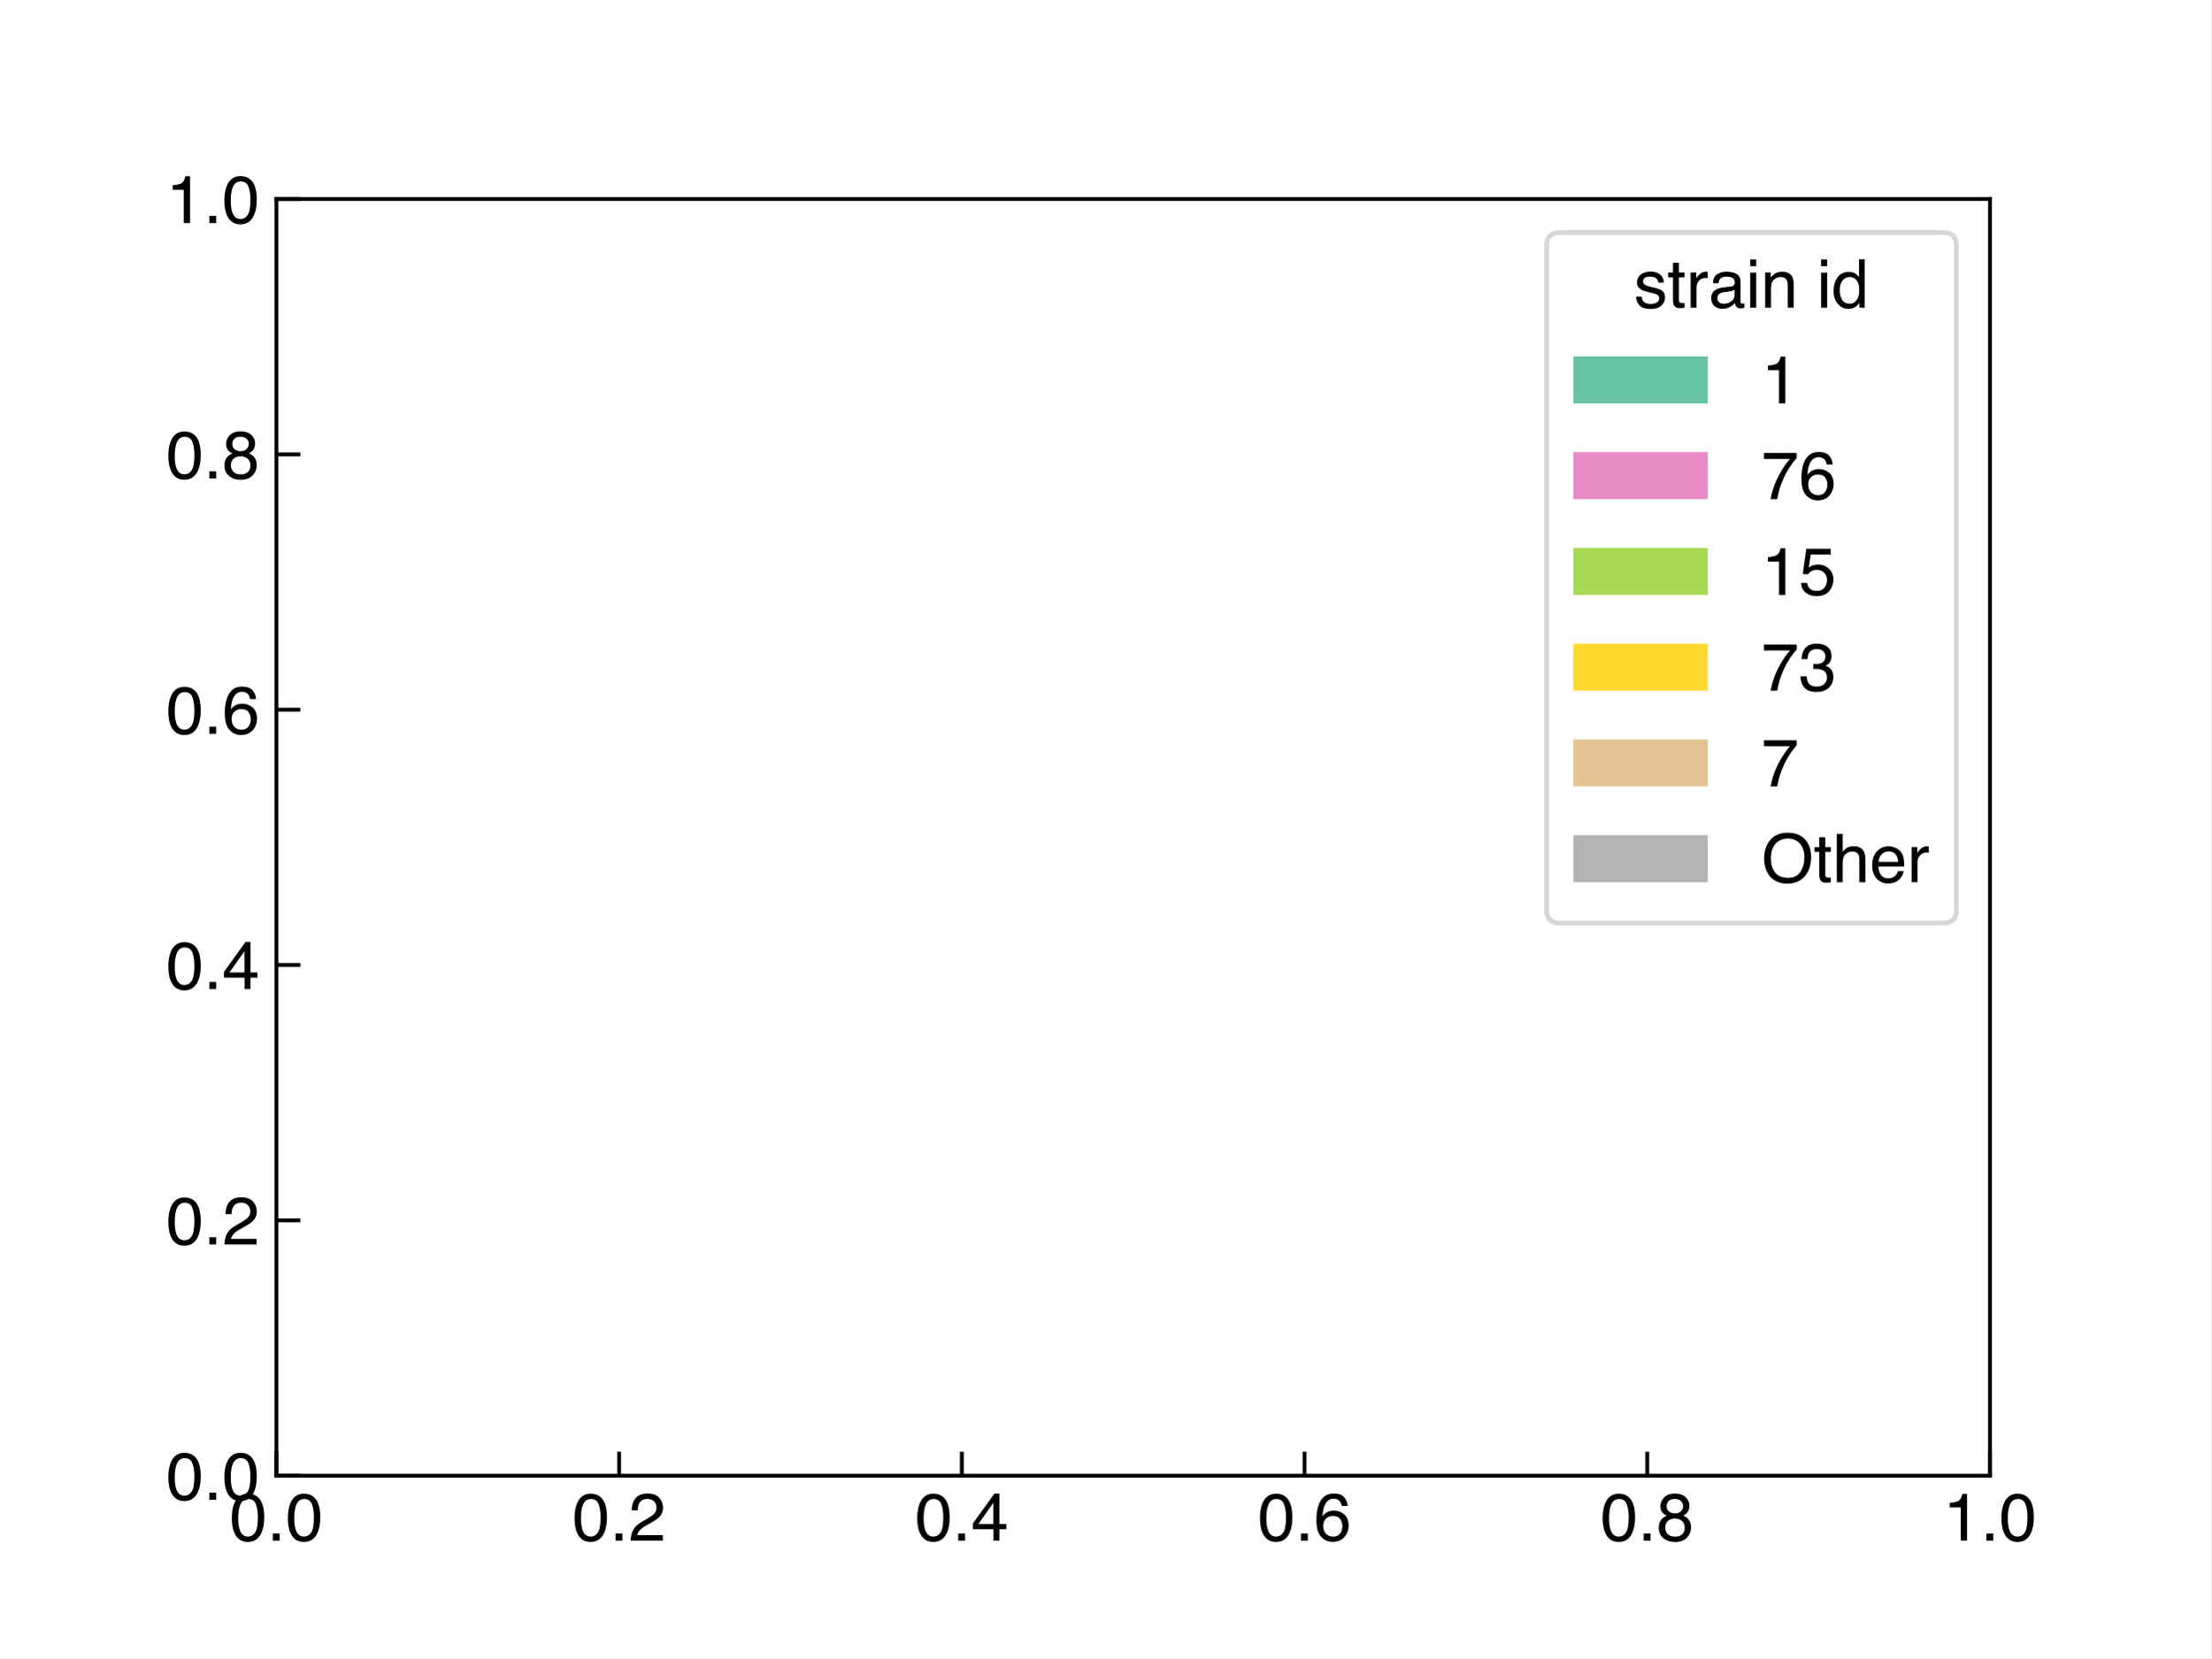
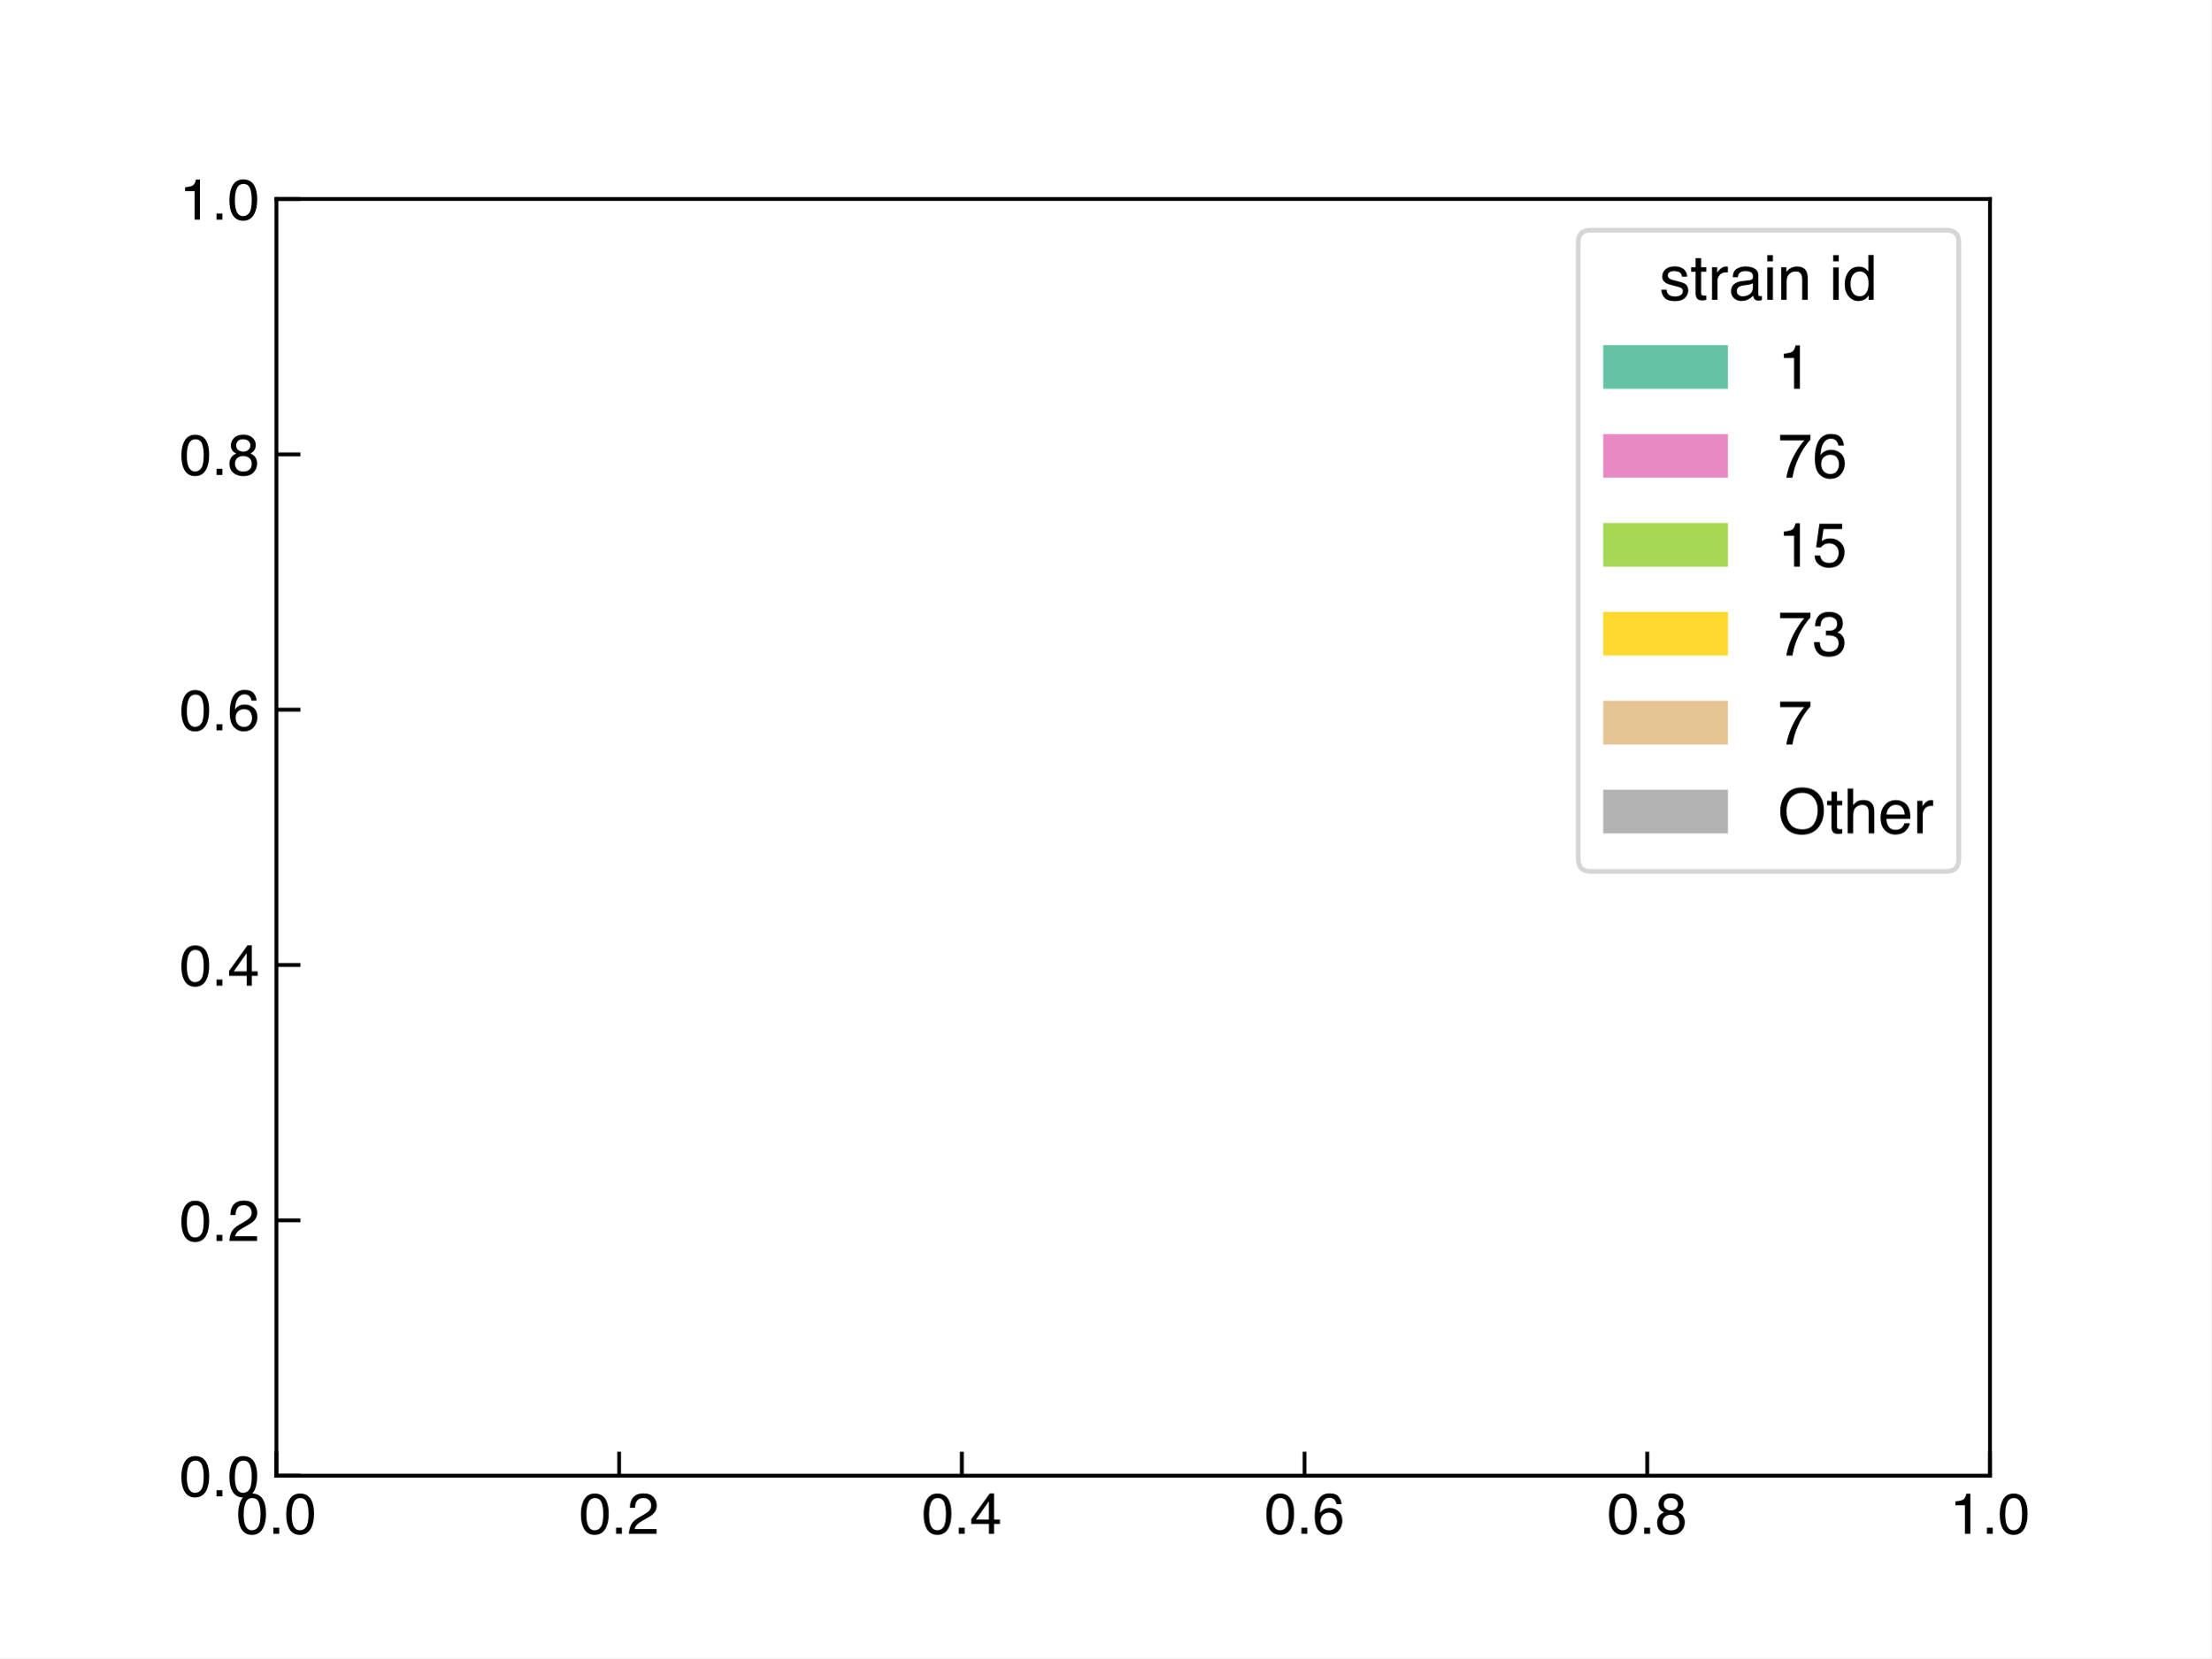
<svg xmlns="http://www.w3.org/2000/svg" xmlns:xlink="http://www.w3.org/1999/xlink" width="460.8pt" height="345.6pt" viewBox="0 0 460.8 345.6" version="1.1">
  <defs>
    <style type="text/css">*{stroke-linejoin: round; stroke-linecap: butt}</style>
  </defs>
  <g id="figure_1">
    <g id="patch_1">
      <path d="M 0 345.6  L 460.8 345.6  L 460.8 0  L 0 0  z " style="fill: #ffffff" />
    </g>
    <g id="axes_1">
      <g id="patch_2">
        <path d="M 57.6 307.584  L 414.72 307.584  L 414.72 41.472  L 57.6 41.472  z " style="fill: #ffffff" />
      </g>
      <g id="matplotlib.axis_1">
        <g id="xtick_1">
          <g id="line2d_1">
            <defs>
-               <path id="mafde732a4d" d="M 0 0  L 0 -5  " style="stroke: #000000; stroke-width: 0.8" />
-             </defs>
-             <g>
-               <use xlink:href="#mafde732a4d" x="57.6" y="307.584" style="stroke: #000000; stroke-width: 0.8" />
+               <path id="m5b1010599a" d="M 0 0  L 0 -5  " style="stroke: #000000; stroke-width: 0.8" />
+             </defs>
+             <g>
+               <use xlink:href="#m5b1010599a" x="57.6" y="307.584" style="stroke: #000000; stroke-width: 0.8" />
            </g>
          </g>
          <g id="text_1">
-             <g transform="translate(47.87 321.1268) scale(0.14 -0.14)">
+             <g transform="translate(49.26 319.6921) scale(0.12 -0.12)">
              <defs>
                <path id="Helvetica-30" d="M 1731 4475  Q 2600 4475 2988 3759  Q 3288 3206 3288 2244  Q 3288 1331 3016 734  Q 2622 -122 1728 -122  Q 922 -122 528 578  Q 200 1163 200 2147  Q 200 2909 397 3456  Q 766 4475 1731 4475  z M 1725 391  Q 2163 391 2422 778  Q 2681 1166 2681 2222  Q 2681 2984 2493 3476  Q 2306 3969 1766 3969  Q 1269 3969 1039 3501  Q 809 3034 809 2125  Q 809 1441 956 1025  Q 1181 391 1725 391  z " transform="scale(0.015625)" />
                <path id="Helvetica-2e" d="M 547 681  L 1200 681  L 1200 0  L 547 0  L 547 681  z " transform="scale(0.015625)" />
              </defs>
              <use xlink:href="#Helvetica-30" />
              <use xlink:href="#Helvetica-2e" transform="translate(55.61523 0)" />
              <use xlink:href="#Helvetica-30" transform="translate(83.39844 0)" />
            </g>
          </g>
        </g>
        <g id="xtick_2">
          <g id="line2d_2">
            <g>
-               <use xlink:href="#mafde732a4d" x="129.024" y="307.584" style="stroke: #000000; stroke-width: 0.8" />
+               <use xlink:href="#m5b1010599a" x="129.024" y="307.584" style="stroke: #000000; stroke-width: 0.8" />
            </g>
          </g>
          <g id="text_2">
-             <g transform="translate(119.294 321.1268) scale(0.14 -0.14)">
+             <g transform="translate(120.684 319.6921) scale(0.12 -0.12)">
              <defs>
                <path id="Helvetica-32" d="M 200 0  Q 231 578 439 1006  Q 647 1434 1250 1784  L 1850 2131  Q 2253 2366 2416 2531  Q 2672 2791 2672 3125  Q 2672 3516 2437 3745  Q 2203 3975 1813 3975  Q 1234 3975 1013 3538  Q 894 3303 881 2888  L 309 2888  Q 319 3472 525 3841  Q 891 4491 1816 4491  Q 2584 4491 2939 4075  Q 3294 3659 3294 3150  Q 3294 2613 2916 2231  Q 2697 2009 2131 1694  L 1703 1456  Q 1397 1288 1222 1134  Q 909 863 828 531  L 3272 531  L 3272 0  L 200 0  z " transform="scale(0.015625)" />
              </defs>
              <use xlink:href="#Helvetica-30" />
              <use xlink:href="#Helvetica-2e" transform="translate(55.61523 0)" />
              <use xlink:href="#Helvetica-32" transform="translate(83.39844 0)" />
            </g>
          </g>
        </g>
        <g id="xtick_3">
          <g id="line2d_3">
            <g>
-               <use xlink:href="#mafde732a4d" x="200.448" y="307.584" style="stroke: #000000; stroke-width: 0.8" />
+               <use xlink:href="#m5b1010599a" x="200.448" y="307.584" style="stroke: #000000; stroke-width: 0.8" />
            </g>
          </g>
          <g id="text_3">
-             <g transform="translate(190.718 321.1268) scale(0.14 -0.14)">
+             <g transform="translate(192.108 319.6921) scale(0.12 -0.12)">
              <defs>
                <path id="Helvetica-34" d="M 2116 1584  L 2116 3613  L 681 1584  L 2116 1584  z M 2125 0  L 2125 1094  L 163 1094  L 163 1644  L 2213 4488  L 2688 4488  L 2688 1584  L 3347 1584  L 3347 1094  L 2688 1094  L 2688 0  L 2125 0  z " transform="scale(0.015625)" />
              </defs>
              <use xlink:href="#Helvetica-30" />
              <use xlink:href="#Helvetica-2e" transform="translate(55.61523 0)" />
              <use xlink:href="#Helvetica-34" transform="translate(83.39844 0)" />
            </g>
          </g>
        </g>
        <g id="xtick_4">
          <g id="line2d_4">
            <g>
-               <use xlink:href="#mafde732a4d" x="271.872" y="307.584" style="stroke: #000000; stroke-width: 0.8" />
+               <use xlink:href="#m5b1010599a" x="271.872" y="307.584" style="stroke: #000000; stroke-width: 0.8" />
            </g>
          </g>
          <g id="text_4">
-             <g transform="translate(262.142 321.1268) scale(0.14 -0.14)">
+             <g transform="translate(263.532 319.6921) scale(0.12 -0.12)">
              <defs>
                <path id="Helvetica-36" d="M 1872 4494  Q 2622 4494 2917 4105  Q 3213 3716 3213 3303  L 2656 3303  Q 2606 3569 2497 3719  Q 2294 4000 1881 4000  Q 1409 4000 1131 3564  Q 853 3128 822 2316  Q 1016 2600 1309 2741  Q 1578 2866 1909 2866  Q 2472 2866 2890 2506  Q 3309 2147 3309 1434  Q 3309 825 2912 354  Q 2516 -116 1781 -116  Q 1153 -116 697 361  Q 241 838 241 1966  Q 241 2800 444 3381  Q 834 4494 1872 4494  z M 1831 384  Q 2275 384 2495 682  Q 2716 981 2716 1388  Q 2716 1731 2519 2042  Q 2322 2353 1803 2353  Q 1441 2353 1167 2112  Q 894 1872 894 1388  Q 894 963 1142 673  Q 1391 384 1831 384  z " transform="scale(0.015625)" />
              </defs>
              <use xlink:href="#Helvetica-30" />
              <use xlink:href="#Helvetica-2e" transform="translate(55.61523 0)" />
              <use xlink:href="#Helvetica-36" transform="translate(83.39844 0)" />
            </g>
          </g>
        </g>
        <g id="xtick_5">
          <g id="line2d_5">
            <g>
-               <use xlink:href="#mafde732a4d" x="343.296" y="307.584" style="stroke: #000000; stroke-width: 0.8" />
+               <use xlink:href="#m5b1010599a" x="343.296" y="307.584" style="stroke: #000000; stroke-width: 0.8" />
            </g>
          </g>
          <g id="text_5">
-             <g transform="translate(333.566 321.1268) scale(0.14 -0.14)">
+             <g transform="translate(334.956 319.6921) scale(0.12 -0.12)">
              <defs>
                <path id="Helvetica-38" d="M 1741 2600  Q 2113 2600 2322 2808  Q 2531 3016 2531 3303  Q 2531 3553 2331 3762  Q 2131 3972 1722 3972  Q 1316 3972 1134 3762  Q 953 3553 953 3272  Q 953 2956 1187 2778  Q 1422 2600 1741 2600  z M 1775 384  Q 2166 384 2423 595  Q 2681 806 2681 1225  Q 2681 1659 2415 1884  Q 2150 2109 1734 2109  Q 1331 2109 1076 1879  Q 822 1650 822 1244  Q 822 894 1055 639  Q 1288 384 1775 384  z M 975 2384  Q 741 2484 609 2619  Q 363 2869 363 3269  Q 363 3769 725 4128  Q 1088 4488 1753 4488  Q 2397 4488 2762 4148  Q 3128 3809 3128 3356  Q 3128 2938 2916 2678  Q 2797 2531 2547 2391  Q 2825 2263 2984 2097  Q 3281 1784 3281 1284  Q 3281 694 2884 283  Q 2488 -128 1763 -128  Q 1109 -128 657 226  Q 206 581 206 1256  Q 206 1653 400 1942  Q 594 2231 975 2384  z " transform="scale(0.015625)" />
              </defs>
              <use xlink:href="#Helvetica-30" />
              <use xlink:href="#Helvetica-2e" transform="translate(55.61523 0)" />
              <use xlink:href="#Helvetica-38" transform="translate(83.39844 0)" />
            </g>
          </g>
        </g>
        <g id="xtick_6">
          <g id="line2d_6">
            <g>
-               <use xlink:href="#mafde732a4d" x="414.72" y="307.584" style="stroke: #000000; stroke-width: 0.8" />
+               <use xlink:href="#m5b1010599a" x="414.72" y="307.584" style="stroke: #000000; stroke-width: 0.8" />
            </g>
          </g>
          <g id="text_6">
-             <g transform="translate(404.99 321.1268) scale(0.14 -0.14)">
+             <g transform="translate(406.38 319.6921) scale(0.12 -0.12)">
              <defs>
                <path id="Helvetica-31" d="M 613 3169  L 613 3600  Q 1222 3659 1462 3798  Q 1703 3938 1822 4456  L 2266 4456  L 2266 0  L 1666 0  L 1666 3169  L 613 3169  z " transform="scale(0.015625)" />
              </defs>
              <use xlink:href="#Helvetica-31" />
              <use xlink:href="#Helvetica-2e" transform="translate(55.61523 0)" />
              <use xlink:href="#Helvetica-30" transform="translate(83.39844 0)" />
            </g>
          </g>
        </g>
      </g>
      <g id="matplotlib.axis_2">
        <g id="ytick_1">
          <g id="line2d_7">
            <defs>
-               <path id="m4466feda67" d="M 0 0  L 5 0  " style="stroke: #000000; stroke-width: 0.8" />
-             </defs>
-             <g>
-               <use xlink:href="#m4466feda67" x="57.6" y="307.584" style="stroke: #000000; stroke-width: 0.8" />
+               <path id="mcb72013dc7" d="M 0 0  L 5 0  " style="stroke: #000000; stroke-width: 0.8" />
+             </defs>
+             <g>
+               <use xlink:href="#mcb72013dc7" x="57.6" y="307.584" style="stroke: #000000; stroke-width: 0.8" />
            </g>
          </g>
          <g id="text_7">
-             <g transform="translate(34.64 312.6054) scale(0.14 -0.14)">
+             <g transform="translate(37.42 311.8881) scale(0.12 -0.12)">
              <use xlink:href="#Helvetica-30" />
              <use xlink:href="#Helvetica-2e" transform="translate(55.61523 0)" />
              <use xlink:href="#Helvetica-30" transform="translate(83.39844 0)" />
            </g>
          </g>
        </g>
        <g id="ytick_2">
          <g id="line2d_8">
            <g>
-               <use xlink:href="#m4466feda67" x="57.6" y="254.362" style="stroke: #000000; stroke-width: 0.8" />
+               <use xlink:href="#mcb72013dc7" x="57.6" y="254.362" style="stroke: #000000; stroke-width: 0.8" />
            </g>
          </g>
          <g id="text_8">
-             <g transform="translate(34.64 259.383) scale(0.14 -0.14)">
+             <g transform="translate(37.42 258.6657) scale(0.12 -0.12)">
              <use xlink:href="#Helvetica-30" />
              <use xlink:href="#Helvetica-2e" transform="translate(55.61523 0)" />
              <use xlink:href="#Helvetica-32" transform="translate(83.39844 0)" />
            </g>
          </g>
        </g>
        <g id="ytick_3">
          <g id="line2d_9">
            <g>
-               <use xlink:href="#m4466feda67" x="57.6" y="201.139" style="stroke: #000000; stroke-width: 0.8" />
+               <use xlink:href="#mcb72013dc7" x="57.6" y="201.139" style="stroke: #000000; stroke-width: 0.8" />
            </g>
          </g>
          <g id="text_9">
-             <g transform="translate(34.64 206.1606) scale(0.14 -0.14)">
+             <g transform="translate(37.42 205.4433) scale(0.12 -0.12)">
              <use xlink:href="#Helvetica-30" />
              <use xlink:href="#Helvetica-2e" transform="translate(55.61523 0)" />
              <use xlink:href="#Helvetica-34" transform="translate(83.39844 0)" />
            </g>
          </g>
        </g>
        <g id="ytick_4">
          <g id="line2d_10">
            <g>
-               <use xlink:href="#m4466feda67" x="57.6" y="147.917" style="stroke: #000000; stroke-width: 0.8" />
+               <use xlink:href="#mcb72013dc7" x="57.6" y="147.917" style="stroke: #000000; stroke-width: 0.8" />
            </g>
          </g>
          <g id="text_10">
-             <g transform="translate(34.64 152.9382) scale(0.14 -0.14)">
+             <g transform="translate(37.42 152.2209) scale(0.12 -0.12)">
              <use xlink:href="#Helvetica-30" />
              <use xlink:href="#Helvetica-2e" transform="translate(55.61523 0)" />
              <use xlink:href="#Helvetica-36" transform="translate(83.39844 0)" />
            </g>
          </g>
        </g>
        <g id="ytick_5">
          <g id="line2d_11">
            <g>
-               <use xlink:href="#m4466feda67" x="57.6" y="94.694" style="stroke: #000000; stroke-width: 0.8" />
+               <use xlink:href="#mcb72013dc7" x="57.6" y="94.694" style="stroke: #000000; stroke-width: 0.8" />
            </g>
          </g>
          <g id="text_11">
-             <g transform="translate(34.64 99.71581) scale(0.14 -0.14)">
+             <g transform="translate(37.42 98.99846) scale(0.12 -0.12)">
              <use xlink:href="#Helvetica-30" />
              <use xlink:href="#Helvetica-2e" transform="translate(55.61523 0)" />
              <use xlink:href="#Helvetica-38" transform="translate(83.39844 0)" />
            </g>
          </g>
        </g>
        <g id="ytick_6">
          <g id="line2d_12">
            <g>
-               <use xlink:href="#m4466feda67" x="57.6" y="41.472" style="stroke: #000000; stroke-width: 0.8" />
+               <use xlink:href="#mcb72013dc7" x="57.6" y="41.472" style="stroke: #000000; stroke-width: 0.8" />
            </g>
          </g>
          <g id="text_12">
-             <g transform="translate(34.64 46.49341) scale(0.14 -0.14)">
+             <g transform="translate(37.42 45.77606) scale(0.12 -0.12)">
              <use xlink:href="#Helvetica-31" />
              <use xlink:href="#Helvetica-2e" transform="translate(55.61523 0)" />
              <use xlink:href="#Helvetica-30" transform="translate(83.39844 0)" />
            </g>
          </g>
        </g>
      </g>
      <g id="patch_3">
        <path d="M 57.6 307.584  L 57.6 41.472  " style="fill: none; stroke: #000000; stroke-width: 0.8; stroke-linejoin: miter; stroke-linecap: square" />
      </g>
      <g id="patch_4">
        <path d="M 414.72 307.584  L 414.72 41.472  " style="fill: none; stroke: #000000; stroke-width: 0.8; stroke-linejoin: miter; stroke-linecap: square" />
      </g>
      <g id="patch_5">
        <path d="M 57.6 307.584  L 414.72 307.584  " style="fill: none; stroke: #000000; stroke-width: 0.8; stroke-linejoin: miter; stroke-linecap: square" />
      </g>
      <g id="patch_6">
        <path d="M 57.6 41.472  L 414.72 41.472  " style="fill: none; stroke: #000000; stroke-width: 0.8; stroke-linejoin: miter; stroke-linecap: square" />
      </g>
      <g id="legend_1">
        <g id="patch_7">
-           <path d="M 325.109 192.399  L 404.92 192.399  Q 407.72 192.399 407.72 189.599  L 407.72 51.272  Q 407.72 48.472 404.92 48.472  L 325.109 48.472  Q 322.309 48.472 322.309 51.272  L 322.309 189.599  Q 322.309 192.399 325.109 192.399  z " style="fill: #ffffff; opacity: 0.8; stroke: #cccccc; stroke-linejoin: miter" />
+           <path d="M 331.51 181.618  L 405.62 181.618  Q 408.22 181.618 408.22 179.018  L 408.22 50.572  Q 408.22 47.972 405.62 47.972  L 331.51 47.972  Q 328.91 47.972 328.91 50.572  L 328.91 179.018  Q 328.91 181.618 331.51 181.618  z " style="fill: #ffffff; opacity: 0.8; stroke: #cccccc; stroke-linejoin: miter" />
        </g>
        <g id="text_13">
-           <g transform="translate(340.5058 64.11481) scale(0.14 -0.14)">
+           <g transform="translate(345.8068 62.49747) scale(0.13 -0.13)">
            <defs>
              <path id="Helvetica-73" d="M 747 1050  Q 772 769 888 619  Q 1100 347 1625 347  Q 1938 347 2175 483  Q 2413 619 2413 903  Q 2413 1119 2222 1231  Q 2100 1300 1741 1391  L 1294 1503  Q 866 1609 663 1741  Q 300 1969 300 2372  Q 300 2847 642 3140  Q 984 3434 1563 3434  Q 2319 3434 2653 2991  Q 2863 2709 2856 2384  L 2325 2384  Q 2309 2575 2191 2731  Q 1997 2953 1519 2953  Q 1200 2953 1036 2831  Q 872 2709 872 2509  Q 872 2291 1088 2159  Q 1213 2081 1456 2022  L 1828 1931  Q 2434 1784 2641 1647  Q 2969 1431 2969 969  Q 2969 522 2630 197  Q 2291 -128 1597 -128  Q 850 -128 539 211  Q 228 550 206 1050  L 747 1050  z M 1578 3428  L 1578 3428  z " transform="scale(0.015625)" />
              <path id="Helvetica-74" d="M 525 4281  L 1094 4281  L 1094 3347  L 1628 3347  L 1628 2888  L 1094 2888  L 1094 703  Q 1094 528 1213 469  Q 1278 434 1431 434  Q 1472 434 1519 436  Q 1566 438 1628 444  L 1628 0  Q 1531 -28 1426 -40  Q 1322 -53 1200 -53  Q 806 -53 665 148  Q 525 350 525 672  L 525 2888  L 72 2888  L 72 3347  L 525 3347  L 525 4281  z " transform="scale(0.015625)" />
              <path id="Helvetica-72" d="M 428 3347  L 963 3347  L 963 2769  Q 1028 2938 1284 3180  Q 1541 3422 1875 3422  Q 1891 3422 1928 3419  Q 1966 3416 2056 3406  L 2056 2813  Q 2006 2822 1964 2825  Q 1922 2828 1872 2828  Q 1447 2828 1219 2554  Q 991 2281 991 1925  L 991 0  L 428 0  L 428 3347  z " transform="scale(0.015625)" />
              <path id="Helvetica-61" d="M 844 891  Q 844 647 1022 506  Q 1200 366 1444 366  Q 1741 366 2019 503  Q 2488 731 2488 1250  L 2488 1703  Q 2384 1638 2221 1594  Q 2059 1550 1903 1531  L 1563 1488  Q 1256 1447 1103 1359  Q 844 1213 844 891  z M 2206 2028  Q 2400 2053 2466 2191  Q 2503 2266 2503 2406  Q 2503 2694 2298 2823  Q 2094 2953 1713 2953  Q 1272 2953 1088 2716  Q 984 2584 953 2325  L 428 2325  Q 444 2944 830 3186  Q 1216 3428 1725 3428  Q 2316 3428 2684 3203  Q 3050 2978 3050 2503  L 3050 575  Q 3050 488 3086 434  Q 3122 381 3238 381  Q 3275 381 3322 386  Q 3369 391 3422 400  L 3422 -16  Q 3291 -53 3222 -62  Q 3153 -72 3034 -72  Q 2744 -72 2613 134  Q 2544 244 2516 444  Q 2344 219 2022 53  Q 1700 -113 1313 -113  Q 847 -113 551 170  Q 256 453 256 878  Q 256 1344 547 1600  Q 838 1856 1309 1916  L 2206 2028  z M 1741 3428  L 1741 3428  z " transform="scale(0.015625)" />
              <path id="Helvetica-69" d="M 413 3331  L 984 3331  L 984 0  L 413 0  L 413 3331  z M 413 4591  L 984 4591  L 984 3953  L 413 3953  L 413 4591  z " transform="scale(0.015625)" />
              <path id="Helvetica-6e" d="M 413 3347  L 947 3347  L 947 2872  Q 1184 3166 1450 3294  Q 1716 3422 2041 3422  Q 2753 3422 3003 2925  Q 3141 2653 3141 2147  L 3141 0  L 2569 0  L 2569 2109  Q 2569 2416 2478 2603  Q 2328 2916 1934 2916  Q 1734 2916 1606 2875  Q 1375 2806 1200 2600  Q 1059 2434 1017 2257  Q 975 2081 975 1753  L 975 0  L 413 0  L 413 3347  z M 1734 3428  L 1734 3428  z " transform="scale(0.015625)" />
              <path id="Helvetica-20" transform="scale(0.015625)" />
              <path id="Helvetica-64" d="M 769 1634  Q 769 1097 997 734  Q 1225 372 1728 372  Q 2119 372 2370 708  Q 2622 1044 2622 1672  Q 2622 2306 2362 2611  Q 2103 2916 1722 2916  Q 1297 2916 1033 2591  Q 769 2266 769 1634  z M 1616 3406  Q 2000 3406 2259 3244  Q 2409 3150 2600 2916  L 2600 4606  L 3141 4606  L 3141 0  L 2634 0  L 2634 466  Q 2438 156 2169 18  Q 1900 -119 1553 -119  Q 994 -119 584 351  Q 175 822 175 1603  Q 175 2334 548 2870  Q 922 3406 1616 3406  z " transform="scale(0.015625)" />
            </defs>
            <use xlink:href="#Helvetica-73" />
            <use xlink:href="#Helvetica-74" transform="translate(50 0)" />
            <use xlink:href="#Helvetica-72" transform="translate(77.7832 0)" />
            <use xlink:href="#Helvetica-61" transform="translate(111.084 0)" />
            <use xlink:href="#Helvetica-69" transform="translate(166.6992 0)" />
            <use xlink:href="#Helvetica-6e" transform="translate(188.916 0)" />
            <use xlink:href="#Helvetica-20" transform="translate(244.5312 0)" />
            <use xlink:href="#Helvetica-69" transform="translate(272.3145 0)" />
            <use xlink:href="#Helvetica-64" transform="translate(294.5312 0)" />
          </g>
        </g>
        <g id="patch_8">
-           <path d="M 327.909 84.076  L 355.909 84.076  L 355.909 74.276  L 327.909 74.276  z " style="fill: #66c2a5" />
+           <path d="M 334.11 81.033  L 360.11 81.033  L 360.11 71.933  L 334.11 71.933  z " style="fill: #66c2a5" />
        </g>
        <g id="text_14">
-           <g transform="translate(367.1091 84.07575) scale(0.14 -0.14)">
+           <g transform="translate(370.5098 81.03262) scale(0.13 -0.13)">
            <use xlink:href="#Helvetica-31" />
          </g>
        </g>
        <g id="patch_9">
-           <path d="M 327.909 104.037  L 355.909 104.037  L 355.909 94.237  L 327.909 94.237  z " style="fill: #e78ac3" />
+           <path d="M 334.11 99.568  L 360.11 99.568  L 360.11 90.468  L 334.11 90.468  z " style="fill: #e78ac3" />
        </g>
        <g id="text_15">
-           <g transform="translate(367.1091 104.0367) scale(0.14 -0.14)">
+           <g transform="translate(370.5098 99.56778) scale(0.13 -0.13)">
            <defs>
              <path id="Helvetica-37" d="M 3347 4400  L 3347 3909  Q 3131 3700 2773 3181  Q 2416 2663 2141 2063  Q 1869 1478 1728 997  Q 1638 688 1494 0  L 872 0  Q 1084 1281 1809 2550  Q 2238 3294 2709 3834  L 234 3834  L 234 4400  L 3347 4400  z " transform="scale(0.015625)" />
            </defs>
            <use xlink:href="#Helvetica-37" />
            <use xlink:href="#Helvetica-36" transform="translate(55.61523 0)" />
          </g>
        </g>
        <g id="patch_10">
-           <path d="M 327.909 123.998  L 355.909 123.998  L 355.909 114.198  L 327.909 114.198  z " style="fill: #a6d854" />
+           <path d="M 334.11 118.103  L 360.11 118.103  L 360.11 109.003  L 334.11 109.003  z " style="fill: #a6d854" />
        </g>
        <g id="text_16">
-           <g transform="translate(367.1091 123.9976) scale(0.14 -0.14)">
+           <g transform="translate(370.5098 118.1029) scale(0.13 -0.13)">
            <defs>
              <path id="Helvetica-35" d="M 791 1141  Q 847 659 1238 475  Q 1438 381 1700 381  Q 2200 381 2440 700  Q 2681 1019 2681 1406  Q 2681 1875 2395 2131  Q 2109 2388 1709 2388  Q 1419 2388 1211 2275  Q 1003 2163 856 1963  L 369 1991  L 709 4400  L 3034 4400  L 3034 3856  L 1131 3856  L 941 2613  Q 1097 2731 1238 2791  Q 1488 2894 1816 2894  Q 2431 2894 2859 2497  Q 3288 2100 3288 1491  Q 3288 856 2895 371  Q 2503 -113 1644 -113  Q 1097 -113 676 195  Q 256 503 206 1141  L 791 1141  z " transform="scale(0.015625)" />
            </defs>
            <use xlink:href="#Helvetica-31" />
            <use xlink:href="#Helvetica-35" transform="translate(55.61523 0)" />
          </g>
        </g>
        <g id="patch_11">
-           <path d="M 327.909 143.959  L 355.909 143.959  L 355.909 134.159  L 327.909 134.159  z " style="fill: #ffd92f" />
+           <path d="M 334.11 136.638  L 360.11 136.638  L 360.11 127.538  L 334.11 127.538  z " style="fill: #ffd92f" />
        </g>
        <g id="text_17">
-           <g transform="translate(367.1091 143.9586) scale(0.14 -0.14)">
+           <g transform="translate(370.5098 136.6381) scale(0.13 -0.13)">
            <defs>
              <path id="Helvetica-33" d="M 1663 -122  Q 869 -122 511 314  Q 153 750 153 1375  L 741 1375  Q 778 941 903 744  Q 1122 391 1694 391  Q 2138 391 2406 628  Q 2675 866 2675 1241  Q 2675 1703 2392 1887  Q 2109 2072 1606 2072  Q 1550 2072 1492 2070  Q 1434 2069 1375 2066  L 1375 2563  Q 1463 2553 1522 2550  Q 1581 2547 1650 2547  Q 1966 2547 2169 2647  Q 2525 2822 2525 3272  Q 2525 3606 2287 3787  Q 2050 3969 1734 3969  Q 1172 3969 956 3594  Q 838 3388 822 3006  L 266 3006  Q 266 3506 466 3856  Q 809 4481 1675 4481  Q 2359 4481 2734 4176  Q 3109 3872 3109 3294  Q 3109 2881 2888 2625  Q 2750 2466 2531 2375  Q 2884 2278 3082 2001  Q 3281 1725 3281 1325  Q 3281 684 2859 281  Q 2438 -122 1663 -122  z " transform="scale(0.015625)" />
            </defs>
            <use xlink:href="#Helvetica-37" />
            <use xlink:href="#Helvetica-33" transform="translate(55.61523 0)" />
          </g>
        </g>
        <g id="patch_12">
-           <path d="M 327.909 163.919  L 355.909 163.919  L 355.909 154.119  L 327.909 154.119  z " style="fill: #e5c494" />
+           <path d="M 334.11 155.173  L 360.11 155.173  L 360.11 146.073  L 334.11 146.073  z " style="fill: #e5c494" />
        </g>
        <g id="text_18">
-           <g transform="translate(367.1091 163.9195) scale(0.14 -0.14)">
+           <g transform="translate(370.5098 155.1732) scale(0.13 -0.13)">
            <use xlink:href="#Helvetica-37" />
          </g>
        </g>
        <g id="patch_13">
-           <path d="M 327.909 183.88  L 355.909 183.88  L 355.909 174.08  L 327.909 174.08  z " style="fill: #b3b3b3" />
+           <path d="M 334.11 173.708  L 360.11 173.708  L 360.11 164.608  L 334.11 164.608  z " style="fill: #b3b3b3" />
        </g>
        <g id="text_19">
-           <g transform="translate(367.1091 183.8804) scale(0.14 -0.14)">
+           <g transform="translate(370.5098 173.7084) scale(0.13 -0.13)">
            <defs>
              <path id="Helvetica-4f" d="M 2469 4716  Q 3684 4716 4269 3934  Q 4725 3325 4725 2375  Q 4725 1347 4203 666  Q 3591 -134 2456 -134  Q 1397 -134 791 566  Q 250 1241 250 2272  Q 250 3203 713 3866  Q 1306 4716 2469 4716  z M 2531 422  Q 3353 422 3720 1011  Q 4088 1600 4088 2366  Q 4088 3175 3664 3669  Q 3241 4163 2506 4163  Q 1794 4163 1344 3673  Q 894 3184 894 2231  Q 894 1469 1280 945  Q 1666 422 2531 422  z M 2488 4716  L 2488 4716  z " transform="scale(0.015625)" />
              <path id="Helvetica-68" d="M 413 4606  L 975 4606  L 975 2894  Q 1175 3147 1334 3250  Q 1606 3428 2013 3428  Q 2741 3428 3000 2919  Q 3141 2641 3141 2147  L 3141 0  L 2563 0  L 2563 2109  Q 2563 2478 2469 2650  Q 2316 2925 1894 2925  Q 1544 2925 1259 2684  Q 975 2444 975 1775  L 975 0  L 413 0  L 413 4606  z " transform="scale(0.015625)" />
              <path id="Helvetica-65" d="M 1806 3422  Q 2163 3422 2497 3255  Q 2831 3088 3006 2822  Q 3175 2569 3231 2231  Q 3281 2000 3281 1494  L 828 1494  Q 844 984 1069 676  Q 1294 369 1766 369  Q 2206 369 2469 659  Q 2619 828 2681 1050  L 3234 1050  Q 3213 866 3089 639  Q 2966 413 2813 269  Q 2556 19 2178 -69  Q 1975 -119 1719 -119  Q 1094 -119 659 336  Q 225 791 225 1609  Q 225 2416 662 2919  Q 1100 3422 1806 3422  z M 2703 1941  Q 2669 2306 2544 2525  Q 2313 2931 1772 2931  Q 1384 2931 1121 2651  Q 859 2372 844 1941  L 2703 1941  z M 1753 3428  L 1753 3428  z " transform="scale(0.015625)" />
            </defs>
            <use xlink:href="#Helvetica-4f" />
            <use xlink:href="#Helvetica-74" transform="translate(77.7832 0)" />
            <use xlink:href="#Helvetica-68" transform="translate(105.5664 0)" />
            <use xlink:href="#Helvetica-65" transform="translate(161.1816 0)" />
            <use xlink:href="#Helvetica-72" transform="translate(216.7969 0)" />
          </g>
        </g>
      </g>
    </g>
  </g>
</svg>
